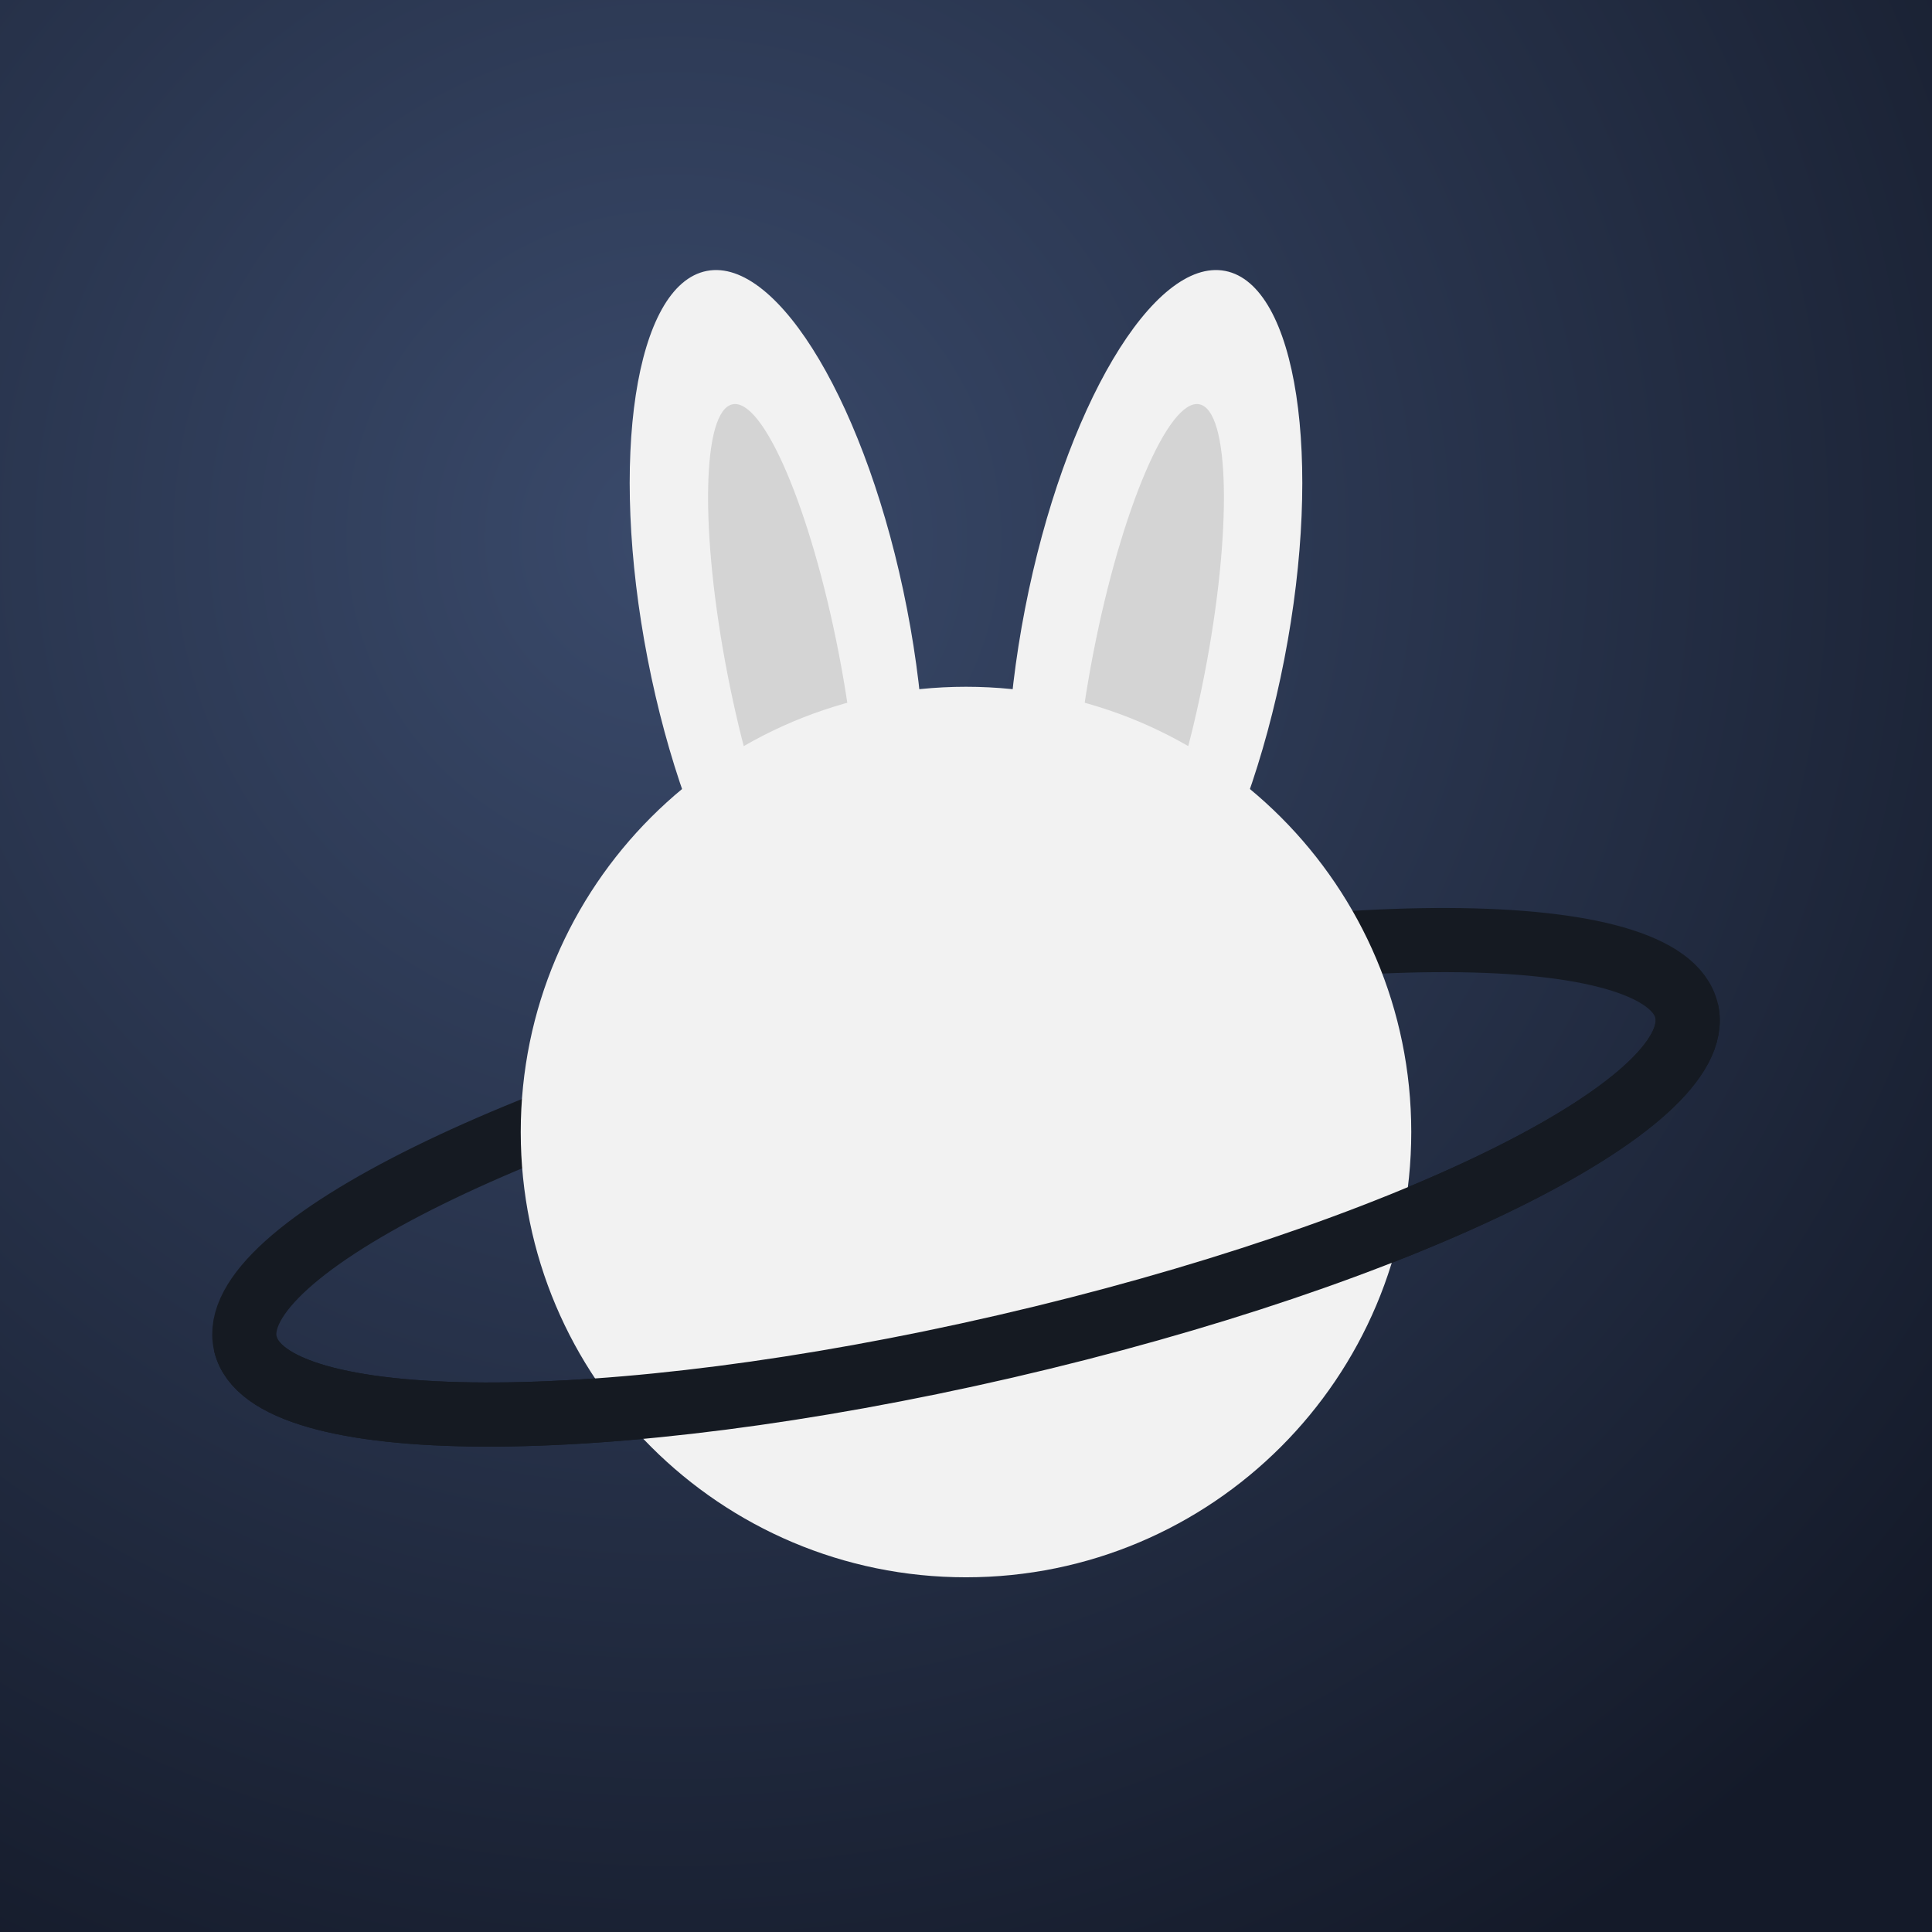
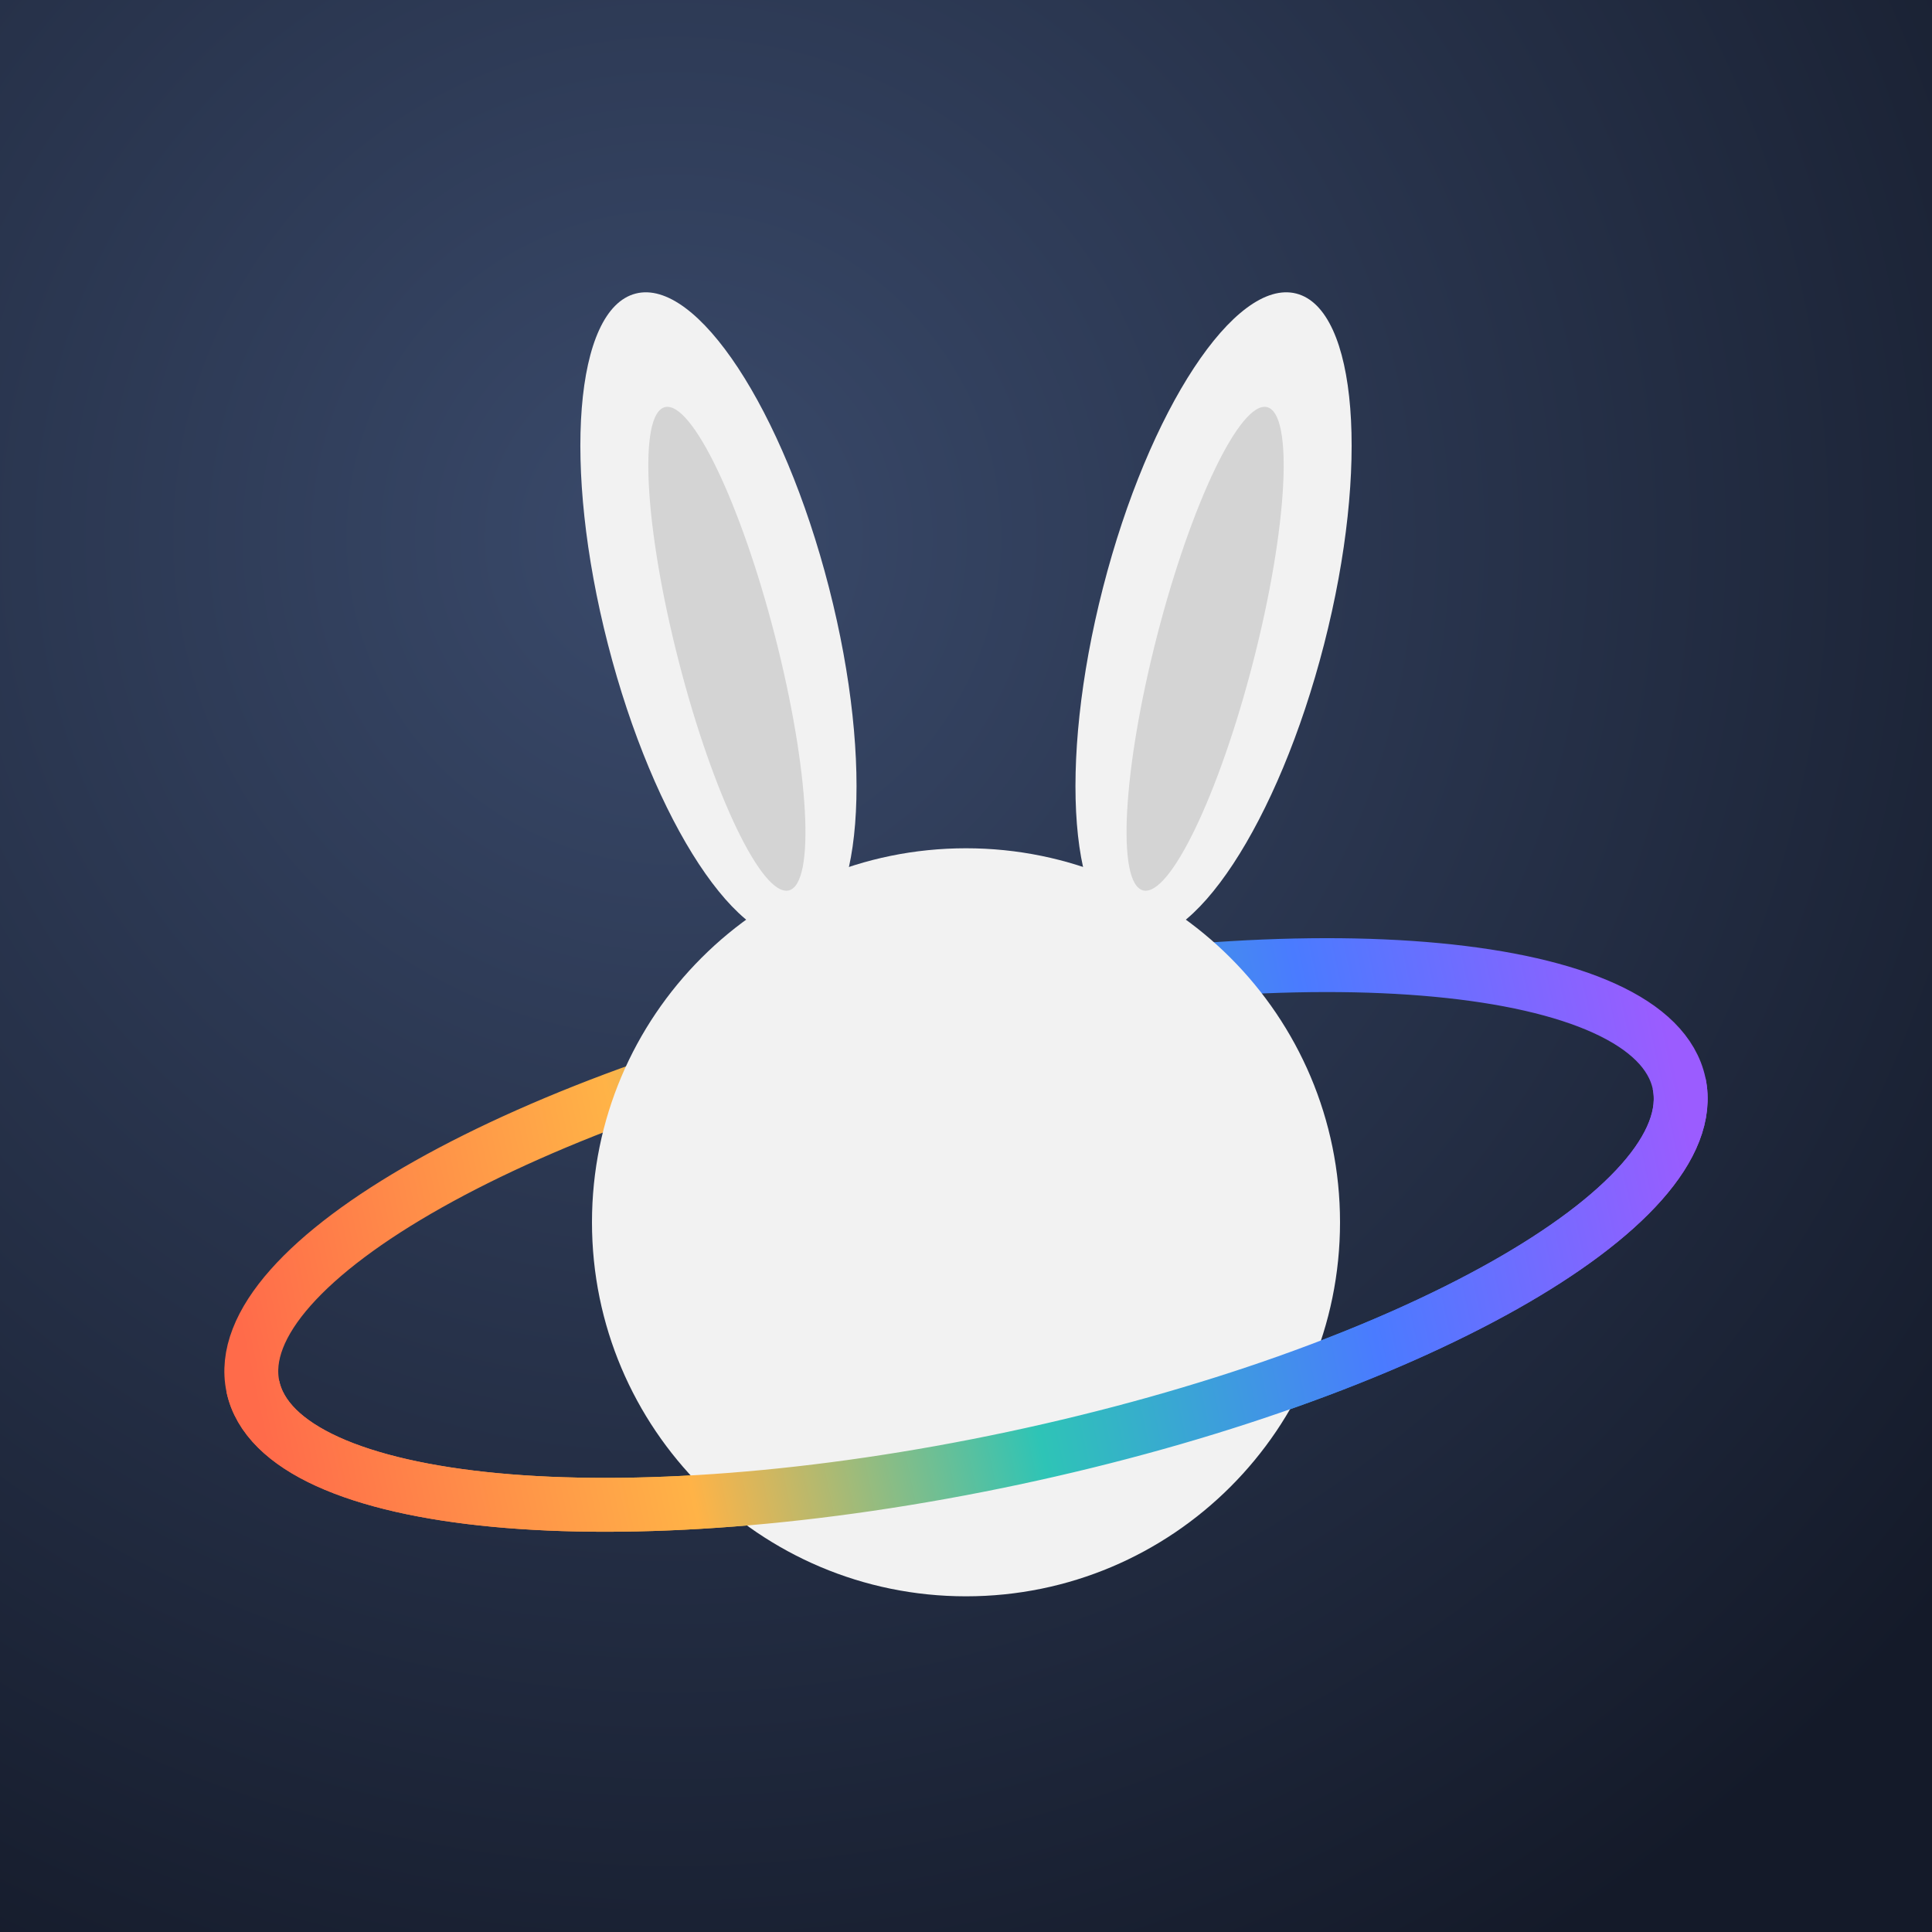
<svg xmlns="http://www.w3.org/2000/svg" viewBox="0 0 512 512" width="512" height="512">
  <defs>
    <radialGradient id="bg" cx="35%" cy="28%" r="85%">
      <stop offset="0" stop-color="#3a4a6b" />
      <stop offset="1" stop-color="#141a29" />
    </radialGradient>
+     <linearGradient id="ring" gradientUnits="userSpaceOnUse" x1="26" y1="0" x2="486" y2="0">
+       <stop offset="0" stop-color="#ff6b4a" />
+       <stop offset="0.28" stop-color="#ffb347" />
+       <stop offset="0.52" stop-color="#2ec4b6" />
+       <stop offset="0.76" stop-color="#4a7bff" />
+       <stop offset="1" stop-color="#9b5cff" />
+     </linearGradient>
  </defs>
  <rect width="512" height="512" fill="url(#bg)" />
-   <g transform="translate(0,0) translate(256 300) scale(1.0) translate(-256 -300)">
-     <g transform="rotate(-13 256 312)">
-       <ellipse cx="256" cy="312" rx="196" ry="46" fill="none" stroke="#151a22" stroke-width="17" />
-     </g>
-     <g transform="rotate(-11 206 168)">
-       <ellipse cx="206" cy="168" rx="35" ry="98" fill="#f2f2f2" />
-       <ellipse cx="206" cy="176" rx="15" ry="70" fill="#d4d4d4" />
-     </g>
-     <g transform="rotate(11 306 168)">
-       <ellipse cx="306" cy="168" rx="35" ry="98" fill="#f2f2f2" />
-       <ellipse cx="306" cy="176" rx="15" ry="70" fill="#d4d4d4" />
-     </g>
-     <circle cx="256" cy="300" r="118" fill="#f2f2f2" />
-     <g transform="rotate(-13 256 312)">
-       <clipPath id="front">
-         <rect x="0" y="312" width="512" height="300" />
-       </clipPath>
-       <g clip-path="url(#front)">
-         <ellipse cx="256" cy="312" rx="196" ry="46" fill="none" stroke="#151a22" stroke-width="17" />
+   <g transform="translate(256 250) scale(0.84) translate(-256 -212)">
+     <g transform="translate(0,0) translate(256 300) scale(1.0) translate(-256 -300)">
+       <g transform="rotate(-12 256 304)">
+         <ellipse cx="256" cy="304" rx="230" ry="72" fill="none" stroke="url(#ring)" stroke-width="17" />
+       </g>
+       <g transform="rotate(-14.4 177.9 108.7)">
+         <ellipse cx="177.9" cy="108.7" rx="36" ry="105" fill="#f2f2f2" />
+         <ellipse cx="177.9" cy="119.4" rx="15.7" ry="78.7" fill="#d4d4d4" />
+       </g>
+       <g transform="rotate(14.4 334.1 108.7)">
+         <ellipse cx="334.1" cy="108.7" rx="36" ry="105" fill="#f2f2f2" />
+         <ellipse cx="334.1" cy="119.4" rx="15.7" ry="78.7" fill="#d4d4d4" />
+       </g>
+       <circle cx="256" cy="300" r="118" fill="#f2f2f2" />
+       <g transform="rotate(-12 256 304)">
+         <clipPath id="front">
+           <rect x="0" y="304" width="512" height="300" />
+         </clipPath>
+         <g clip-path="url(#front)">
+           <ellipse cx="256" cy="304" rx="230" ry="72" fill="none" stroke="url(#ring)" stroke-width="17" />
+         </g>
      </g>
    </g>
  </g>
</svg>
